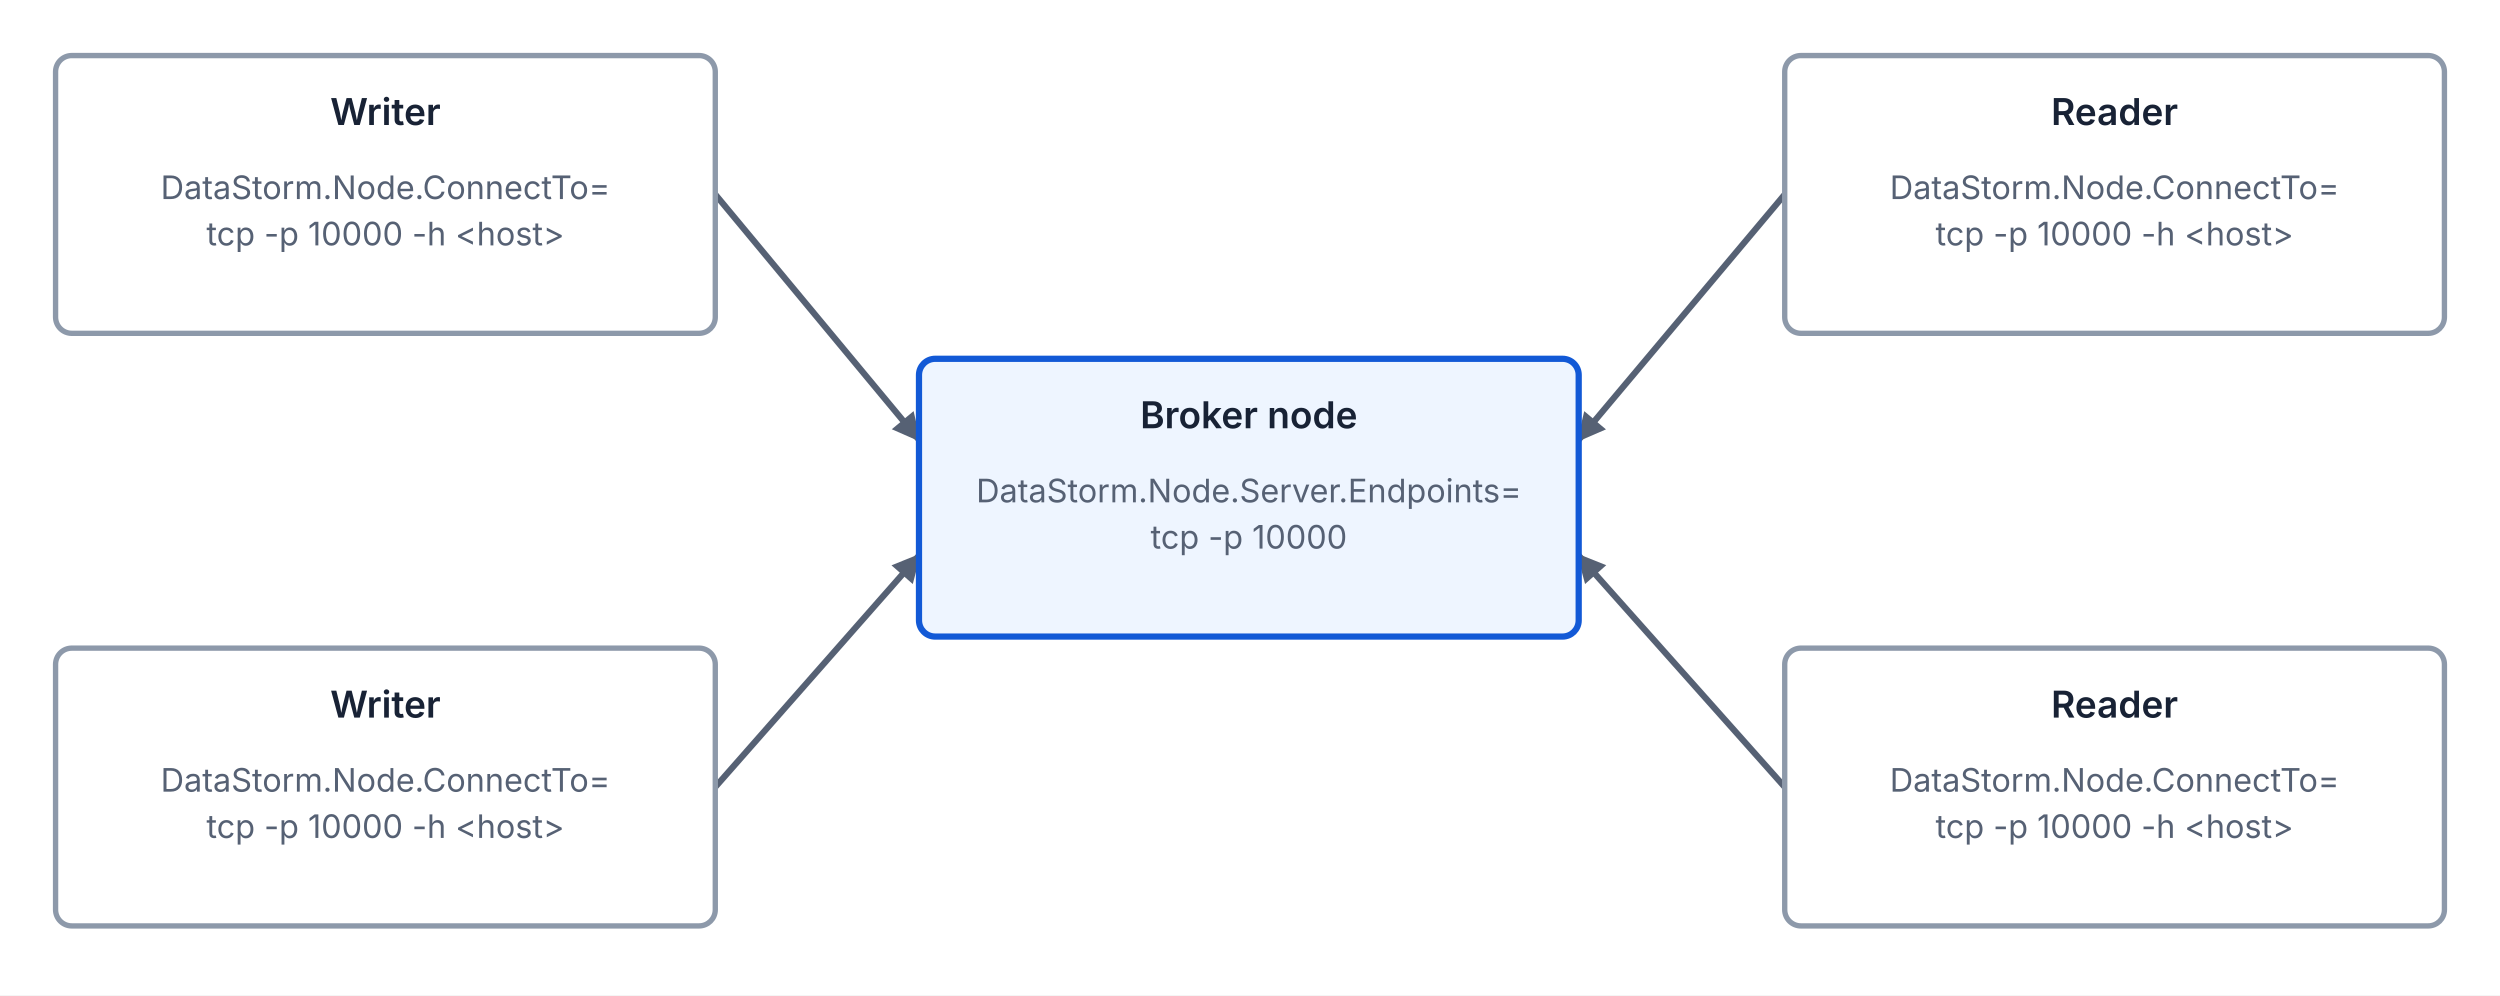
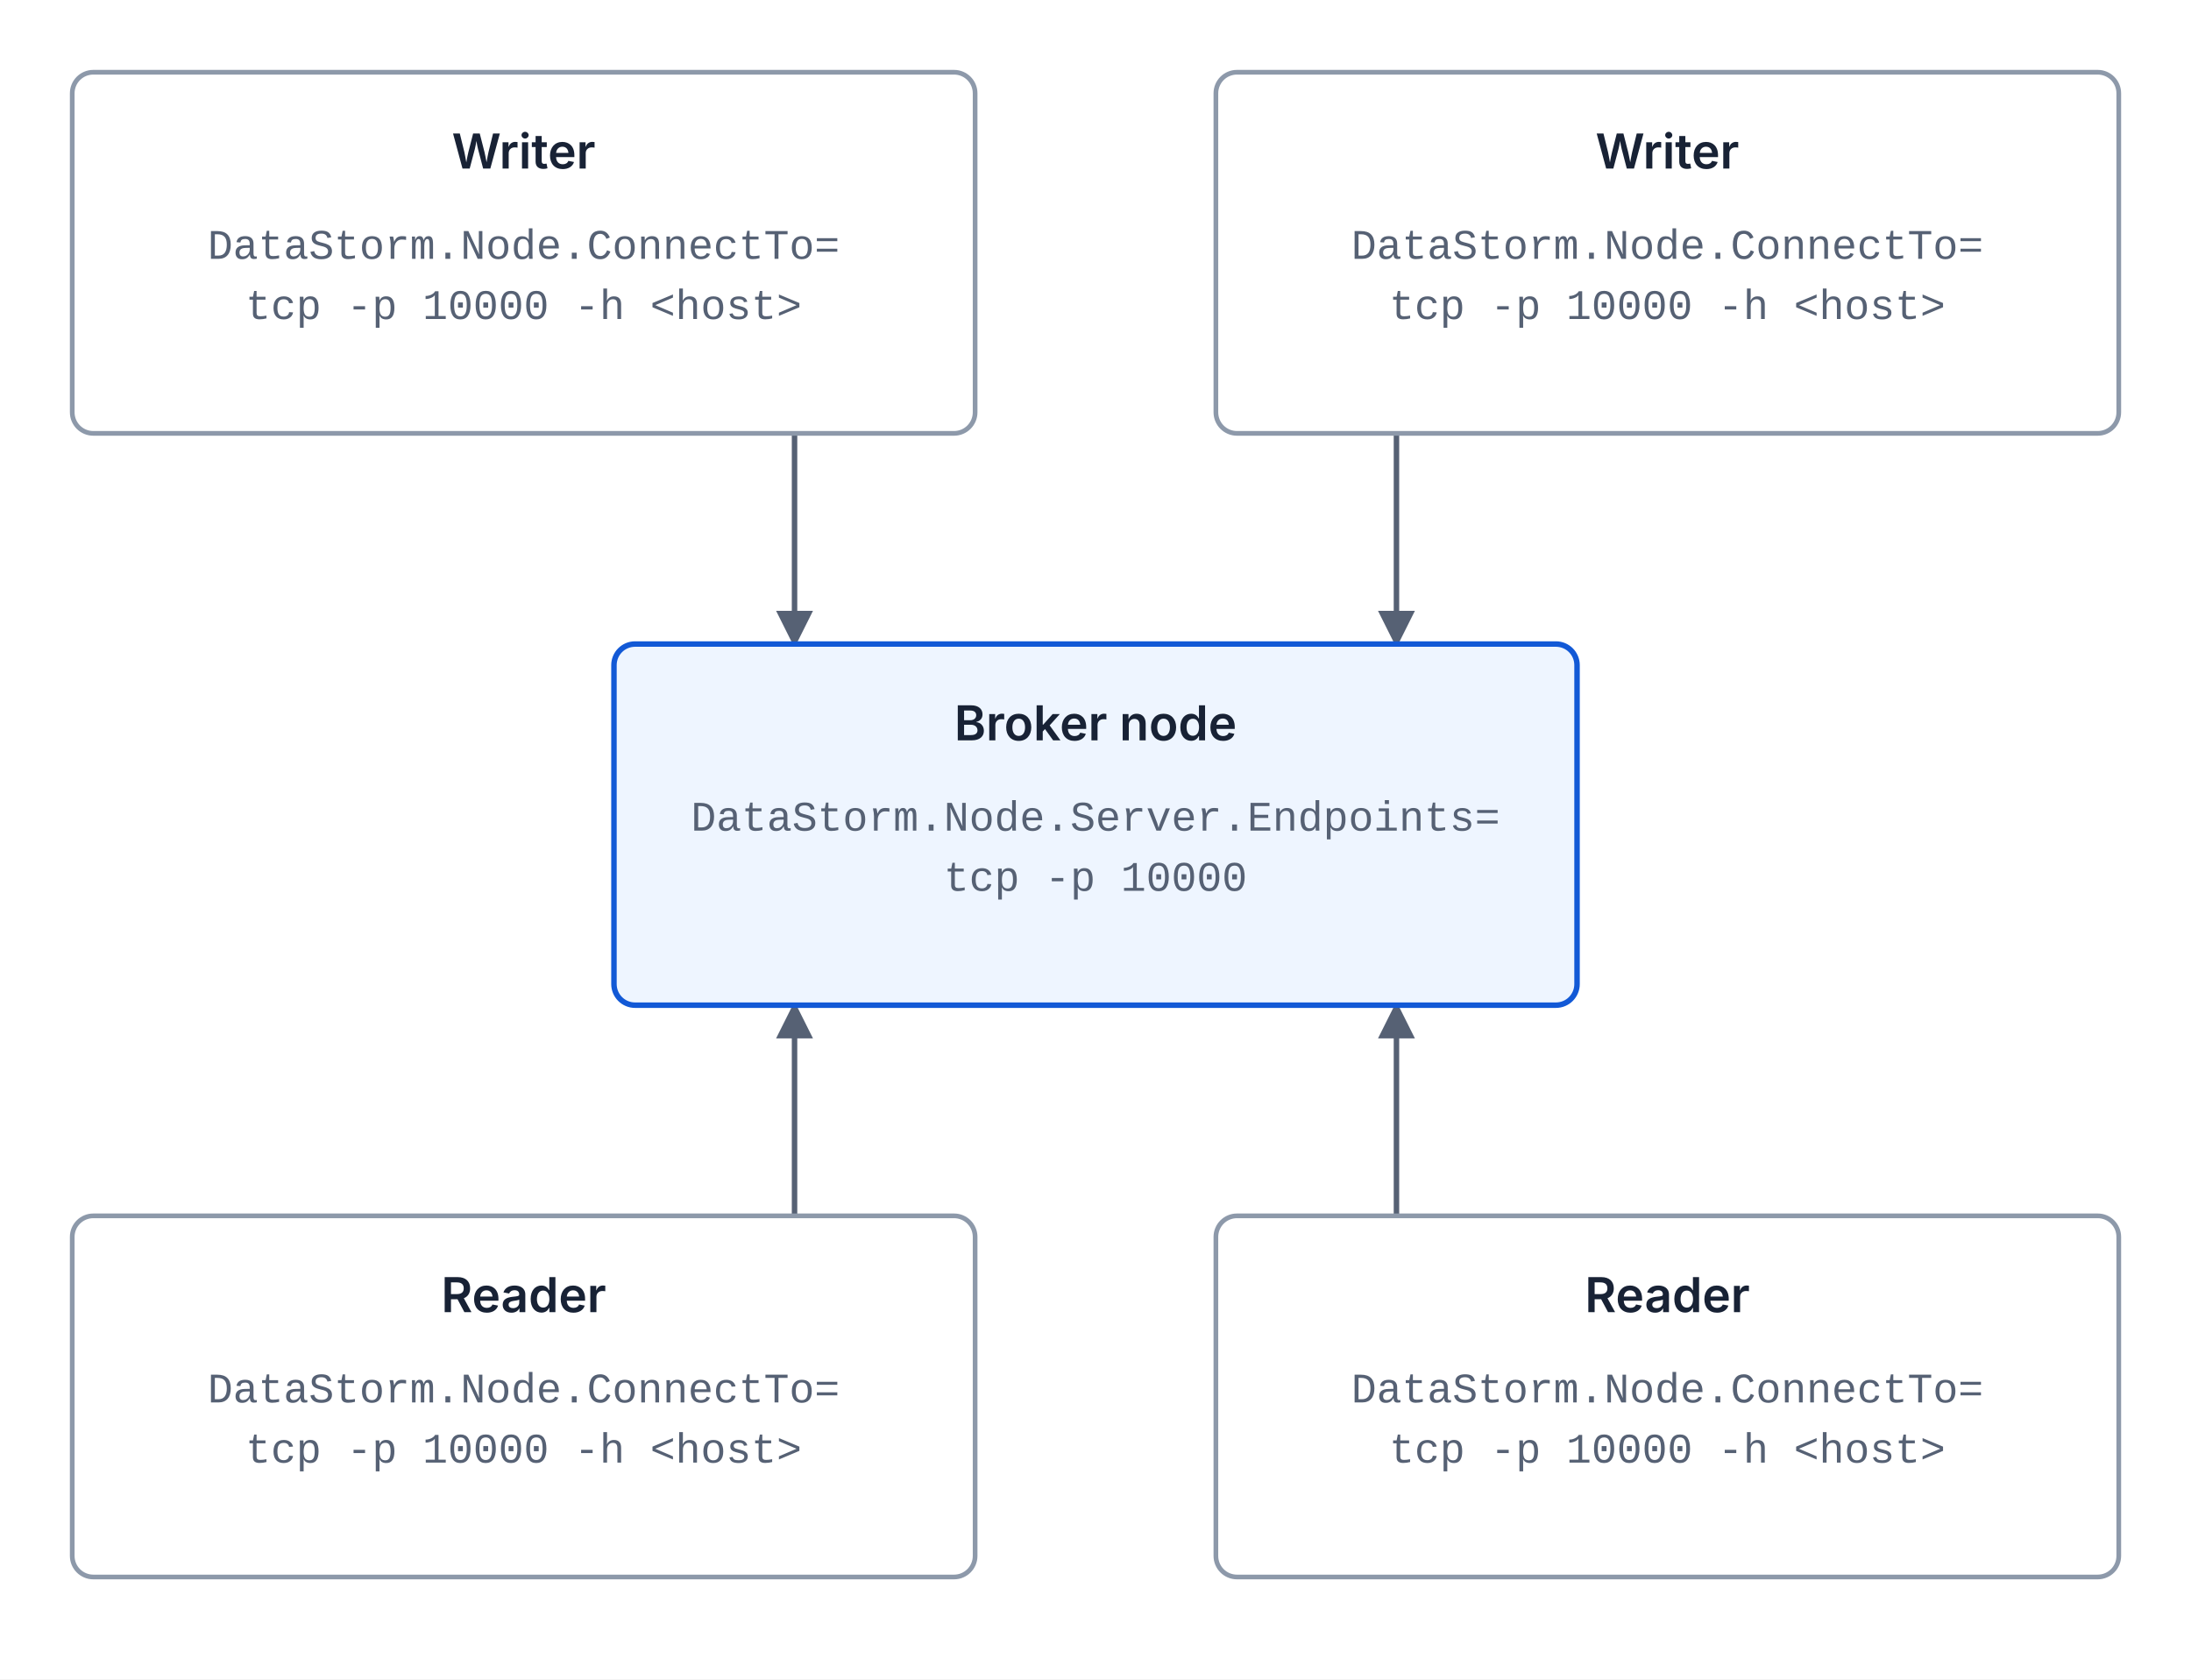
- <svg xmlns="http://www.w3.org/2000/svg" width="700" height="278.7" viewBox="0 0 1080 430" role="img" aria-labelledby="title description">
+ <svg xmlns="http://www.w3.org/2000/svg" width="700" height="536.54" viewBox="0 0 728 558" role="img" aria-labelledby="title description">
  <defs>
    <marker id="arrow" viewBox="0 0 8 8" refX="7.2" refY="4" markerWidth="7" markerHeight="7" orient="auto-start-reverse">
      <path d="M 0 0 L 8 4 L 0 8 Z" fill="#566174" />
    </marker>
  </defs>
  <style>
    text {
      fill: #182235;
      font-family: Inter, ui-sans-serif, system-ui, -apple-system, BlinkMacSystemFont, "Segoe UI", sans-serif;
    }
    .label {
      font-size: 16px;
      font-weight: 600;
      text-anchor: middle;
    }
    .annotation {
      fill: #566174;
      font-size: 14px;
      text-anchor: middle;
+     }
+     .code {
+       font-family: ui-monospace, SFMono-Regular, Menlo, Monaco, Consolas, "Liberation Mono", monospace;
    }
    .application {
      fill: #ffffff;
      stroke: #8d99aa;
      stroke-width: 1.5;
    }
    .runtime {
      fill: #eef5ff;
      stroke: #1259d6;
      stroke-width: 1.75;
    }
    .connector {
      fill: none;
      stroke: #566174;
      stroke-width: 1.75;
      stroke-linecap: round;
      stroke-linejoin: round;
    }
    .one-way {
      marker-end: url(#arrow);
    }
  </style>
-   <rect width="1080" height="430" fill="#ffffff" />
+   <rect width="728" height="558" fill="#ffffff" />
  <g id="boundaries" aria-hidden="true">
  </g>
  <g id="connectors" aria-hidden="true">
-     <path class="connector one-way" d="M 309 84 L 397 190" vector-effect="non-scaling-stroke" />
-     <path class="connector one-way" d="M 309 340 L 397 240" vector-effect="non-scaling-stroke" />
-     <path class="connector one-way" d="M 771 84 L 682 190" vector-effect="non-scaling-stroke" />
-     <path class="connector one-way" d="M 771 340 L 682 240" vector-effect="non-scaling-stroke" />
+     <path class="connector one-way" d="M 264 144 V 214" vector-effect="non-scaling-stroke" />
+     <path class="connector one-way" d="M 464 144 V 214" vector-effect="non-scaling-stroke" />
+     <path class="connector one-way" d="M 264 404 V 334" vector-effect="non-scaling-stroke" />
+     <path class="connector one-way" d="M 464 404 V 334" vector-effect="non-scaling-stroke" />
  </g>
  <g id="components" aria-hidden="true">
-     <rect class="application" x="24" y="24" width="285" height="120" rx="7" vector-effect="non-scaling-stroke" />
-     <rect class="application" x="24" y="280" width="285" height="120" rx="7" vector-effect="non-scaling-stroke" />
-     <rect class="application" x="771" y="24" width="285" height="120" rx="7" vector-effect="non-scaling-stroke" />
-     <rect class="application" x="771" y="280" width="285" height="120" rx="7" vector-effect="non-scaling-stroke" />
-     <rect class="runtime" x="397" y="155" width="285" height="120" rx="7" vector-effect="non-scaling-stroke" />
+     <rect class="application" x="24" y="24" width="300" height="120" rx="7" vector-effect="non-scaling-stroke" />
+     <rect class="application" x="404" y="24" width="300" height="120" rx="7" vector-effect="non-scaling-stroke" />
+     <rect class="runtime" x="204" y="214" width="320" height="120" rx="7" vector-effect="non-scaling-stroke" />
+     <rect class="application" x="24" y="404" width="300" height="120" rx="7" vector-effect="non-scaling-stroke" />
+     <rect class="application" x="404" y="404" width="300" height="120" rx="7" vector-effect="non-scaling-stroke" />
  </g>
  <g id="labels">
-     <text class="label" x="166.5" y="54">Writer</text>
-     <text class="annotation" x="166.5" y="86">DataStorm.Node.ConnectTo=</text>
-     <text class="annotation" x="166.5" y="106">tcp -p 10000 -h &lt;host&gt;</text>
-     <text class="label" x="166.5" y="310">Writer</text>
-     <text class="annotation" x="166.5" y="342">DataStorm.Node.ConnectTo=</text>
-     <text class="annotation" x="166.5" y="362">tcp -p 10000 -h &lt;host&gt;</text>
-     <text class="label" x="913.5" y="54">Reader</text>
-     <text class="annotation" x="913.5" y="86">DataStorm.Node.ConnectTo=</text>
-     <text class="annotation" x="913.5" y="106">tcp -p 10000 -h &lt;host&gt;</text>
-     <text class="label" x="913.5" y="310">Reader</text>
-     <text class="annotation" x="913.5" y="342">DataStorm.Node.ConnectTo=</text>
-     <text class="annotation" x="913.5" y="362">tcp -p 10000 -h &lt;host&gt;</text>
-     <text class="label" x="539.5" y="185">Broker node</text>
-     <text class="annotation" x="539.5" y="217">DataStorm.Node.Server.Endpoints=</text>
-     <text class="annotation" x="539.5" y="237">tcp -p 10000</text>
+     <text class="label" x="174.0" y="56">Writer</text>
+     <text class="annotation code" x="174.0" y="86">DataStorm.Node.ConnectTo=</text>
+     <text class="annotation code" x="174.0" y="106">tcp -p 10000 -h &lt;host&gt;</text>
+     <text class="label" x="554.0" y="56">Writer</text>
+     <text class="annotation code" x="554.0" y="86">DataStorm.Node.ConnectTo=</text>
+     <text class="annotation code" x="554.0" y="106">tcp -p 10000 -h &lt;host&gt;</text>
+     <text class="label" x="364.0" y="246">Broker node</text>
+     <text class="annotation code" x="364.0" y="276">DataStorm.Node.Server.Endpoints=</text>
+     <text class="annotation code" x="364.0" y="296">tcp -p 10000</text>
+     <text class="label" x="174.0" y="436">Reader</text>
+     <text class="annotation code" x="174.0" y="466">DataStorm.Node.ConnectTo=</text>
+     <text class="annotation code" x="174.0" y="486">tcp -p 10000 -h &lt;host&gt;</text>
+     <text class="label" x="554.0" y="436">Reader</text>
+     <text class="annotation code" x="554.0" y="466">DataStorm.Node.ConnectTo=</text>
+     <text class="annotation code" x="554.0" y="486">tcp -p 10000 -h &lt;host&gt;</text>
  </g>
</svg>
